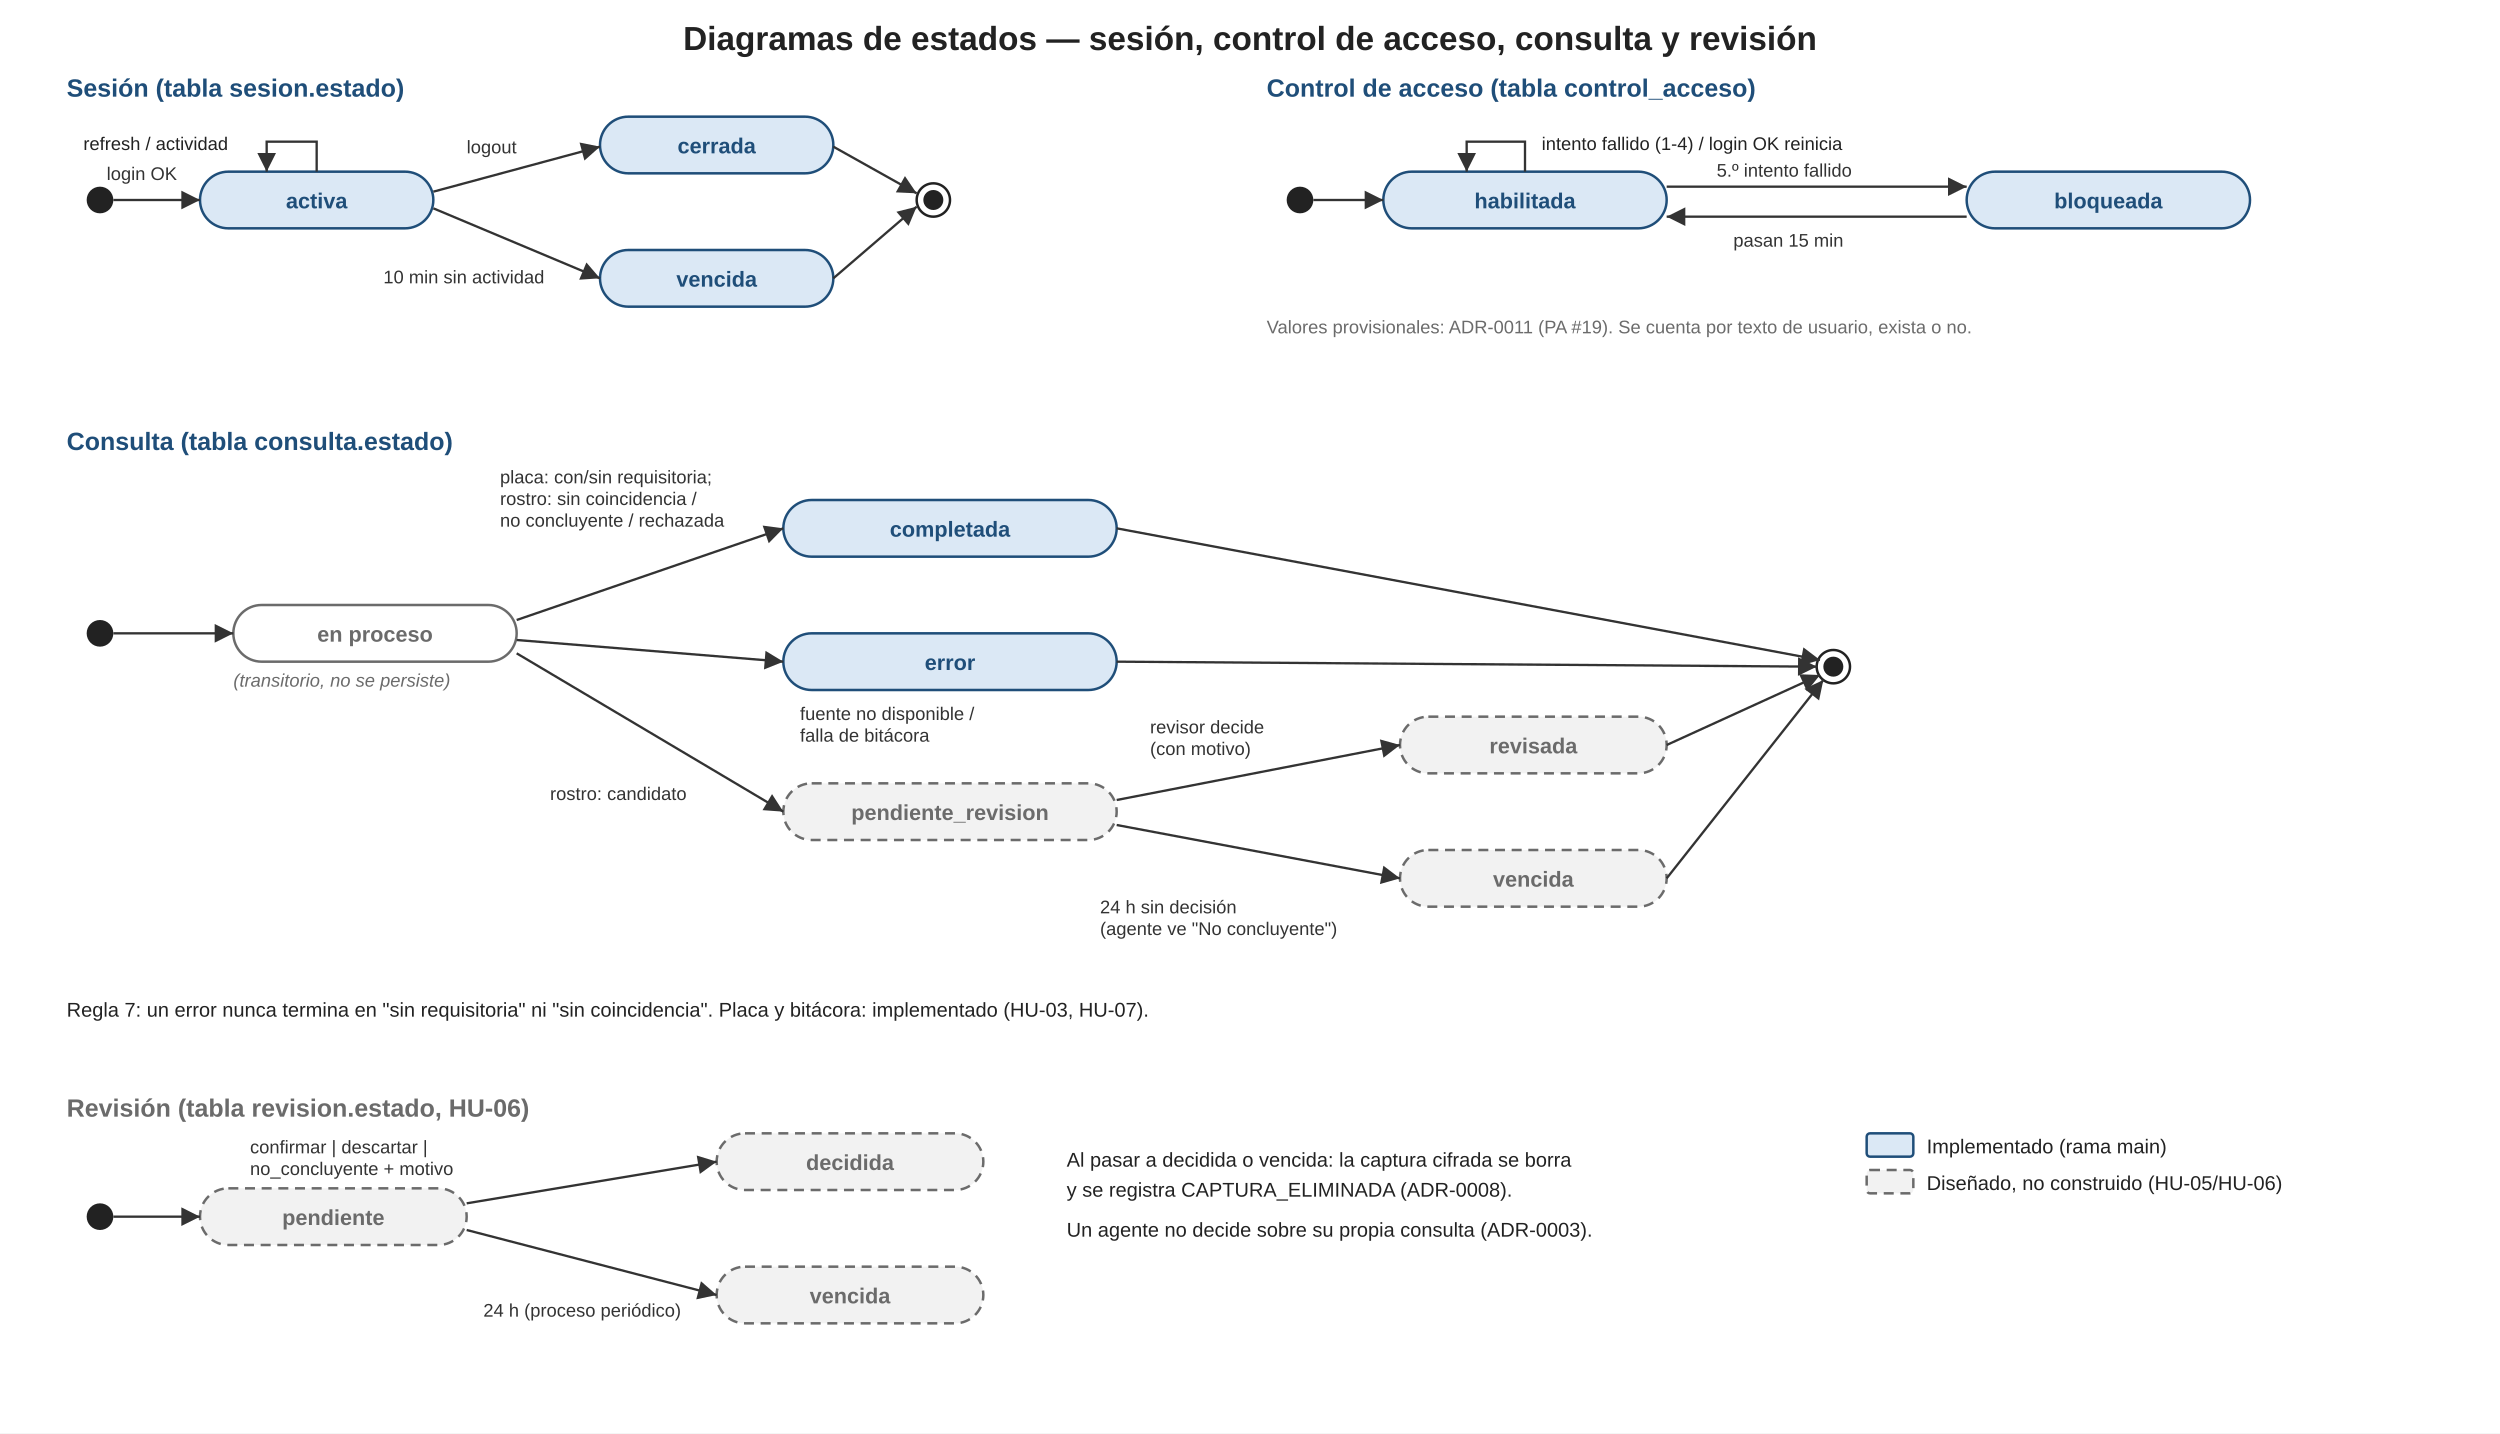
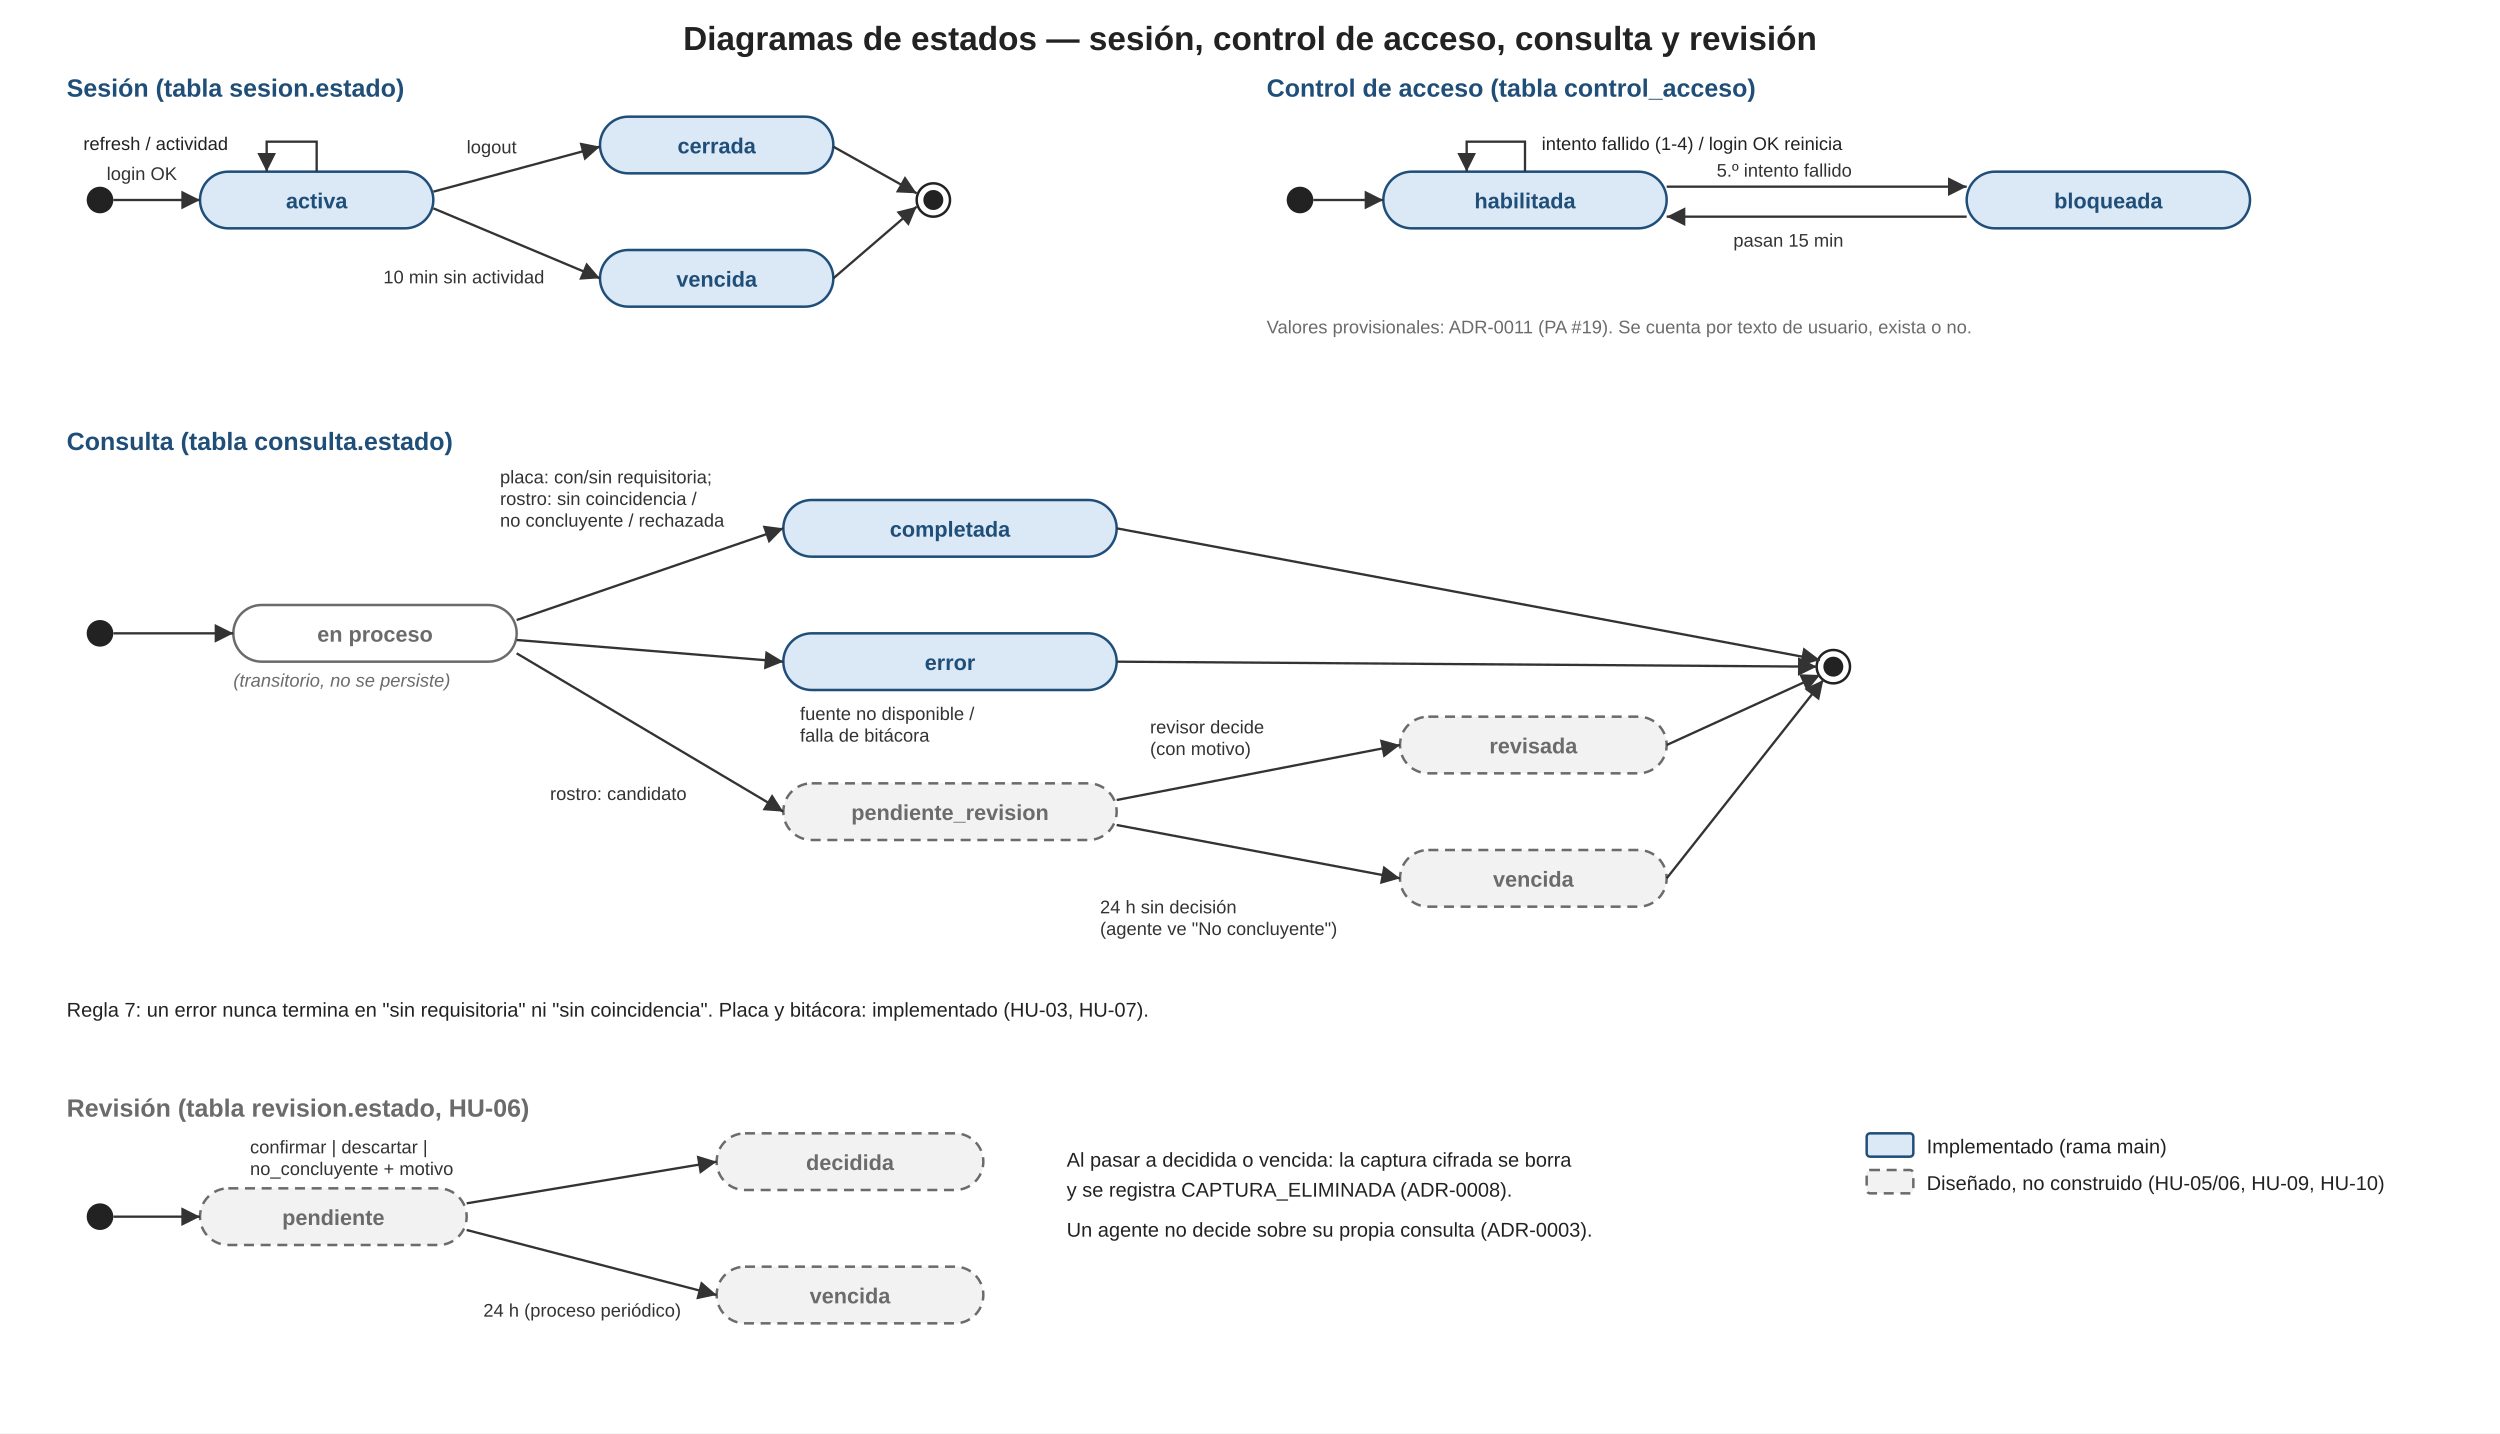
<svg xmlns="http://www.w3.org/2000/svg" width="1500" height="860" viewBox="0 0 1500 860">
  <defs>
    <marker id="fl" viewBox="0 0 10 10" refX="10" refY="5" markerWidth="8" markerHeight="8" orient="auto-start-reverse">
      <path d="M0,0 L10,5 L0,10 z" fill="#333" />
    </marker>
    <marker id="fli" viewBox="0 0 10 10" refX="10" refY="5" markerWidth="8" markerHeight="8" orient="auto-start-reverse">
      <path d="M0,0 L10,5 L0,10 z" fill="#333" />
    </marker>
  </defs>
  <rect width="100%" height="100%" fill="#fff" />
  <text x="750.0" y="30" font-family="Arial, Helvetica, sans-serif" font-size="20" fill="#222" text-anchor="middle" font-weight="bold">Diagramas de estados — sesión, control de acceso, consulta y revisión</text>
  <text x="40" y="58" font-family="Arial, Helvetica, sans-serif" font-size="15" fill="#1f4e79" text-anchor="start" font-weight="bold">Sesión (tabla sesion.estado)</text>
  <circle cx="60" cy="120" r="8" fill="#222" />
  <rect x="120" y="103" width="140" height="34" rx="17" fill="#dbe8f5" stroke="#1f4e79" stroke-width="1.5" />
  <text x="190.0" y="125" font-family="Arial, Helvetica, sans-serif" font-size="13" fill="#1f4e79" text-anchor="middle" font-weight="bold">activa</text>
  <path d="M68,120 L120,120" fill="none" stroke="#333" stroke-width="1.4" marker-end="url(#fl)" />
  <text x="64" y="108" font-family="Arial, Helvetica, sans-serif" font-size="11" fill="#333" paint-order="stroke" stroke="#fff" stroke-width="4">login OK</text>
  <rect x="360" y="70" width="140" height="34" rx="17" fill="#dbe8f5" stroke="#1f4e79" stroke-width="1.5" />
  <text x="430.0" y="92" font-family="Arial, Helvetica, sans-serif" font-size="13" fill="#1f4e79" text-anchor="middle" font-weight="bold">cerrada</text>
  <rect x="360" y="150" width="140" height="34" rx="17" fill="#dbe8f5" stroke="#1f4e79" stroke-width="1.5" />
  <text x="430.0" y="172" font-family="Arial, Helvetica, sans-serif" font-size="13" fill="#1f4e79" text-anchor="middle" font-weight="bold">vencida</text>
  <path d="M260,115 L360,88" fill="none" stroke="#333" stroke-width="1.4" marker-end="url(#fl)" />
  <text x="280" y="92" font-family="Arial, Helvetica, sans-serif" font-size="11" fill="#333" paint-order="stroke" stroke="#fff" stroke-width="4">logout</text>
  <path d="M260,125 L360,167" fill="none" stroke="#333" stroke-width="1.4" marker-end="url(#fl)" />
  <text x="230" y="170" font-family="Arial, Helvetica, sans-serif" font-size="11" fill="#333" paint-order="stroke" stroke="#fff" stroke-width="4">10 min sin actividad</text>
  <path d="M190,103 L190,85 L160,85 L160,103" fill="none" stroke="#333" stroke-width="1.4" marker-end="url(#fl)" />
  <text x="50" y="90" font-family="Arial, Helvetica, sans-serif" font-size="11" fill="#222" text-anchor="start">refresh / actividad</text>
  <circle cx="560" cy="120" r="10" fill="#fff" stroke="#222" stroke-width="1.5" />
  <circle cx="560" cy="120" r="6" fill="#222" />
  <path d="M500,88 L550,116" fill="none" stroke="#333" stroke-width="1.4" marker-end="url(#fl)" />
  <path d="M500,167 L550,124" fill="none" stroke="#333" stroke-width="1.4" marker-end="url(#fl)" />
  <text x="760" y="58" font-family="Arial, Helvetica, sans-serif" font-size="15" fill="#1f4e79" text-anchor="start" font-weight="bold">Control de acceso (tabla control_acceso)</text>
  <circle cx="780" cy="120" r="8" fill="#222" />
  <rect x="830" y="103" width="170" height="34" rx="17" fill="#dbe8f5" stroke="#1f4e79" stroke-width="1.5" />
  <text x="915.0" y="125" font-family="Arial, Helvetica, sans-serif" font-size="13" fill="#1f4e79" text-anchor="middle" font-weight="bold">habilitada</text>
  <path d="M788,120 L830,120" fill="none" stroke="#333" stroke-width="1.4" marker-end="url(#fl)" />
  <rect x="1180" y="103" width="170" height="34" rx="17" fill="#dbe8f5" stroke="#1f4e79" stroke-width="1.5" />
  <text x="1265.0" y="125" font-family="Arial, Helvetica, sans-serif" font-size="13" fill="#1f4e79" text-anchor="middle" font-weight="bold">bloqueada</text>
  <path d="M1000,112 L1180,112" fill="none" stroke="#333" stroke-width="1.4" marker-end="url(#fl)" />
  <text x="1030" y="106" font-family="Arial, Helvetica, sans-serif" font-size="11" fill="#333" paint-order="stroke" stroke="#fff" stroke-width="4">5.º intento fallido</text>
  <path d="M1180,130 L1000,130" fill="none" stroke="#333" stroke-width="1.4" marker-end="url(#fl)" />
  <text x="1040" y="148" font-family="Arial, Helvetica, sans-serif" font-size="11" fill="#333" paint-order="stroke" stroke="#fff" stroke-width="4">pasan 15 min</text>
  <path d="M915,103 L915,85 L880,85 L880,103" fill="none" stroke="#333" stroke-width="1.4" marker-end="url(#fl)" />
  <text x="925" y="90" font-family="Arial, Helvetica, sans-serif" font-size="11" fill="#222" text-anchor="start">intento fallido (1-4) / login OK reinicia</text>
  <text x="760" y="200" font-family="Arial, Helvetica, sans-serif" font-size="11" fill="#6b6b6b" text-anchor="start">Valores provisionales: ADR-0011 (PA #19). Se cuenta por texto de usuario, exista o no.</text>
  <text x="40" y="270" font-family="Arial, Helvetica, sans-serif" font-size="15" fill="#1f4e79" text-anchor="start" font-weight="bold">Consulta (tabla consulta.estado)</text>
  <circle cx="60" cy="380" r="8" fill="#222" />
  <rect x="140" y="363" width="170" height="34" rx="17" fill="#fff" stroke="#6b6b6b" stroke-width="1.5" />
  <text x="225.0" y="385" font-family="Arial, Helvetica, sans-serif" font-size="13" fill="#6b6b6b" text-anchor="middle" font-weight="bold">en proceso</text>
  <text x="140" y="412" font-family="Arial, Helvetica, sans-serif" font-size="11" fill="#6b6b6b" text-anchor="start" font-style="italic">(transitorio, no se persiste)</text>
  <path d="M68,380 L140,380" fill="none" stroke="#333" stroke-width="1.4" marker-end="url(#fl)" />
  <rect x="470" y="300" width="200" height="34" rx="17" fill="#dbe8f5" stroke="#1f4e79" stroke-width="1.5" />
  <text x="570.0" y="322" font-family="Arial, Helvetica, sans-serif" font-size="13" fill="#1f4e79" text-anchor="middle" font-weight="bold">completada</text>
  <rect x="470" y="380" width="200" height="34" rx="17" fill="#dbe8f5" stroke="#1f4e79" stroke-width="1.5" />
  <text x="570.0" y="402" font-family="Arial, Helvetica, sans-serif" font-size="13" fill="#1f4e79" text-anchor="middle" font-weight="bold">error</text>
  <rect x="470" y="470" width="200" height="34" rx="17" fill="#f2f2f2" stroke="#6b6b6b" stroke-width="1.5" stroke-dasharray="6 4" />
  <text x="570.0" y="492" font-family="Arial, Helvetica, sans-serif" font-size="13" fill="#6b6b6b" text-anchor="middle" font-weight="bold">pendiente_revision</text>
  <rect x="840" y="430" width="160" height="34" rx="17" fill="#f2f2f2" stroke="#6b6b6b" stroke-width="1.5" stroke-dasharray="6 4" />
  <text x="920.0" y="452" font-family="Arial, Helvetica, sans-serif" font-size="13" fill="#6b6b6b" text-anchor="middle" font-weight="bold">revisada</text>
  <rect x="840" y="510" width="160" height="34" rx="17" fill="#f2f2f2" stroke="#6b6b6b" stroke-width="1.5" stroke-dasharray="6 4" />
  <text x="920.0" y="532" font-family="Arial, Helvetica, sans-serif" font-size="13" fill="#6b6b6b" text-anchor="middle" font-weight="bold">vencida</text>
  <path d="M310,372 L470,317" fill="none" stroke="#333" stroke-width="1.4" marker-end="url(#fl)" />
  <text x="300" y="290" font-family="Arial, Helvetica, sans-serif" font-size="11" fill="#333" paint-order="stroke" stroke="#fff" stroke-width="4">placa: con/sin requisitoria;</text>
  <text x="300" y="303" font-family="Arial, Helvetica, sans-serif" font-size="11" fill="#333" paint-order="stroke" stroke="#fff" stroke-width="4">rostro: sin coincidencia /</text>
  <text x="300" y="316" font-family="Arial, Helvetica, sans-serif" font-size="11" fill="#333" paint-order="stroke" stroke="#fff" stroke-width="4">no concluyente / rechazada</text>
  <path d="M310,384 L470,397" fill="none" stroke="#333" stroke-width="1.4" marker-end="url(#fl)" />
  <text x="480" y="432" font-family="Arial, Helvetica, sans-serif" font-size="11" fill="#333" paint-order="stroke" stroke="#fff" stroke-width="4">fuente no disponible /</text>
  <text x="480" y="445" font-family="Arial, Helvetica, sans-serif" font-size="11" fill="#333" paint-order="stroke" stroke="#fff" stroke-width="4">falla de bitácora</text>
  <path d="M310,392 L470,487" fill="none" stroke="#333" stroke-width="1.4" marker-end="url(#fl)" />
  <text x="330" y="480" font-family="Arial, Helvetica, sans-serif" font-size="11" fill="#333" paint-order="stroke" stroke="#fff" stroke-width="4">rostro: candidato</text>
  <path d="M670,480 L840,447" fill="none" stroke="#333" stroke-width="1.4" marker-end="url(#fl)" />
  <text x="690" y="440" font-family="Arial, Helvetica, sans-serif" font-size="11" fill="#333" paint-order="stroke" stroke="#fff" stroke-width="4">revisor decide</text>
  <text x="690" y="453" font-family="Arial, Helvetica, sans-serif" font-size="11" fill="#333" paint-order="stroke" stroke="#fff" stroke-width="4">(con motivo)</text>
  <path d="M670,495 L840,527" fill="none" stroke="#333" stroke-width="1.4" marker-end="url(#fl)" />
  <text x="660" y="548" font-family="Arial, Helvetica, sans-serif" font-size="11" fill="#333" paint-order="stroke" stroke="#fff" stroke-width="4">24 h sin decisión</text>
  <text x="660" y="561" font-family="Arial, Helvetica, sans-serif" font-size="11" fill="#333" paint-order="stroke" stroke="#fff" stroke-width="4">(agente ve "No concluyente")</text>
  <circle cx="1100" cy="400" r="10" fill="#fff" stroke="#222" stroke-width="1.5" />
  <circle cx="1100" cy="400" r="6" fill="#222" />
  <path d="M670,317 L1092,396" fill="none" stroke="#333" stroke-width="1.4" marker-end="url(#fl)" />
  <path d="M670,397 L1090,400" fill="none" stroke="#333" stroke-width="1.4" marker-end="url(#fl)" />
  <path d="M1000,447 L1092,405" fill="none" stroke="#333" stroke-width="1.4" marker-end="url(#fl)" />
  <path d="M1000,527 L1094,408" fill="none" stroke="#333" stroke-width="1.4" marker-end="url(#fl)" />
  <text x="40" y="610" font-family="Arial, Helvetica, sans-serif" font-size="12" fill="#222" text-anchor="start">Regla 7: un error nunca termina en "sin requisitoria" ni "sin coincidencia". Placa y bitácora: implementado (HU-03, HU-07).</text>
  <text x="40" y="670" font-family="Arial, Helvetica, sans-serif" font-size="15" fill="#6b6b6b" text-anchor="start" font-weight="bold">Revisión (tabla revision.estado, HU-06)</text>
  <circle cx="60" cy="730" r="8" fill="#222" />
  <rect x="120" y="713" width="160" height="34" rx="17" fill="#f2f2f2" stroke="#6b6b6b" stroke-width="1.5" stroke-dasharray="6 4" />
  <text x="200.0" y="735" font-family="Arial, Helvetica, sans-serif" font-size="13" fill="#6b6b6b" text-anchor="middle" font-weight="bold">pendiente</text>
  <path d="M68,730 L120,730" fill="none" stroke="#333" stroke-width="1.4" marker-end="url(#fl)" />
  <rect x="430" y="680" width="160" height="34" rx="17" fill="#f2f2f2" stroke="#6b6b6b" stroke-width="1.5" stroke-dasharray="6 4" />
  <text x="510.0" y="702" font-family="Arial, Helvetica, sans-serif" font-size="13" fill="#6b6b6b" text-anchor="middle" font-weight="bold">decidida</text>
  <rect x="430" y="760" width="160" height="34" rx="17" fill="#f2f2f2" stroke="#6b6b6b" stroke-width="1.5" stroke-dasharray="6 4" />
  <text x="510.0" y="782" font-family="Arial, Helvetica, sans-serif" font-size="13" fill="#6b6b6b" text-anchor="middle" font-weight="bold">vencida</text>
  <path d="M280,722 L430,697" fill="none" stroke="#333" stroke-width="1.4" marker-end="url(#fl)" />
  <text x="150" y="692" font-family="Arial, Helvetica, sans-serif" font-size="11" fill="#333" paint-order="stroke" stroke="#fff" stroke-width="4">confirmar | descartar |</text>
  <text x="150" y="705" font-family="Arial, Helvetica, sans-serif" font-size="11" fill="#333" paint-order="stroke" stroke="#fff" stroke-width="4">no_concluyente + motivo</text>
  <path d="M280,738 L430,777" fill="none" stroke="#333" stroke-width="1.4" marker-end="url(#fl)" />
  <text x="290" y="790" font-family="Arial, Helvetica, sans-serif" font-size="11" fill="#333" paint-order="stroke" stroke="#fff" stroke-width="4">24 h (proceso periódico)</text>
  <text x="640" y="700" font-family="Arial, Helvetica, sans-serif" font-size="12" fill="#222" text-anchor="start">Al pasar a decidida o vencida: la captura cifrada se borra</text>
  <text x="640" y="718" font-family="Arial, Helvetica, sans-serif" font-size="12" fill="#222" text-anchor="start">y se registra CAPTURA_ELIMINADA (ADR-0008).</text>
  <text x="640" y="742" font-family="Arial, Helvetica, sans-serif" font-size="12" fill="#222" text-anchor="start">Un agente no decide sobre su propia consulta (ADR-0003).</text>
  <rect x="1120" y="680" width="28" height="14" rx="2" fill="#dbe8f5" stroke="#1f4e79" stroke-width="1.5" />
  <text x="1156" y="692" font-family="Arial, Helvetica, sans-serif" font-size="12" fill="#222" text-anchor="start">Implementado (rama main)</text>
  <rect x="1120" y="702" width="28" height="14" rx="2" fill="#f2f2f2" stroke="#6b6b6b" stroke-width="1.5" stroke-dasharray="6 4" />
-   <text x="1156" y="714" font-family="Arial, Helvetica, sans-serif" font-size="12" fill="#222" text-anchor="start">Diseñado, no construido (HU-05/HU-06)</text>
+   <text x="1156" y="714" font-family="Arial, Helvetica, sans-serif" font-size="12" fill="#222" text-anchor="start">Diseñado, no construido (HU-05/06, HU-09, HU-10)</text>
</svg>
